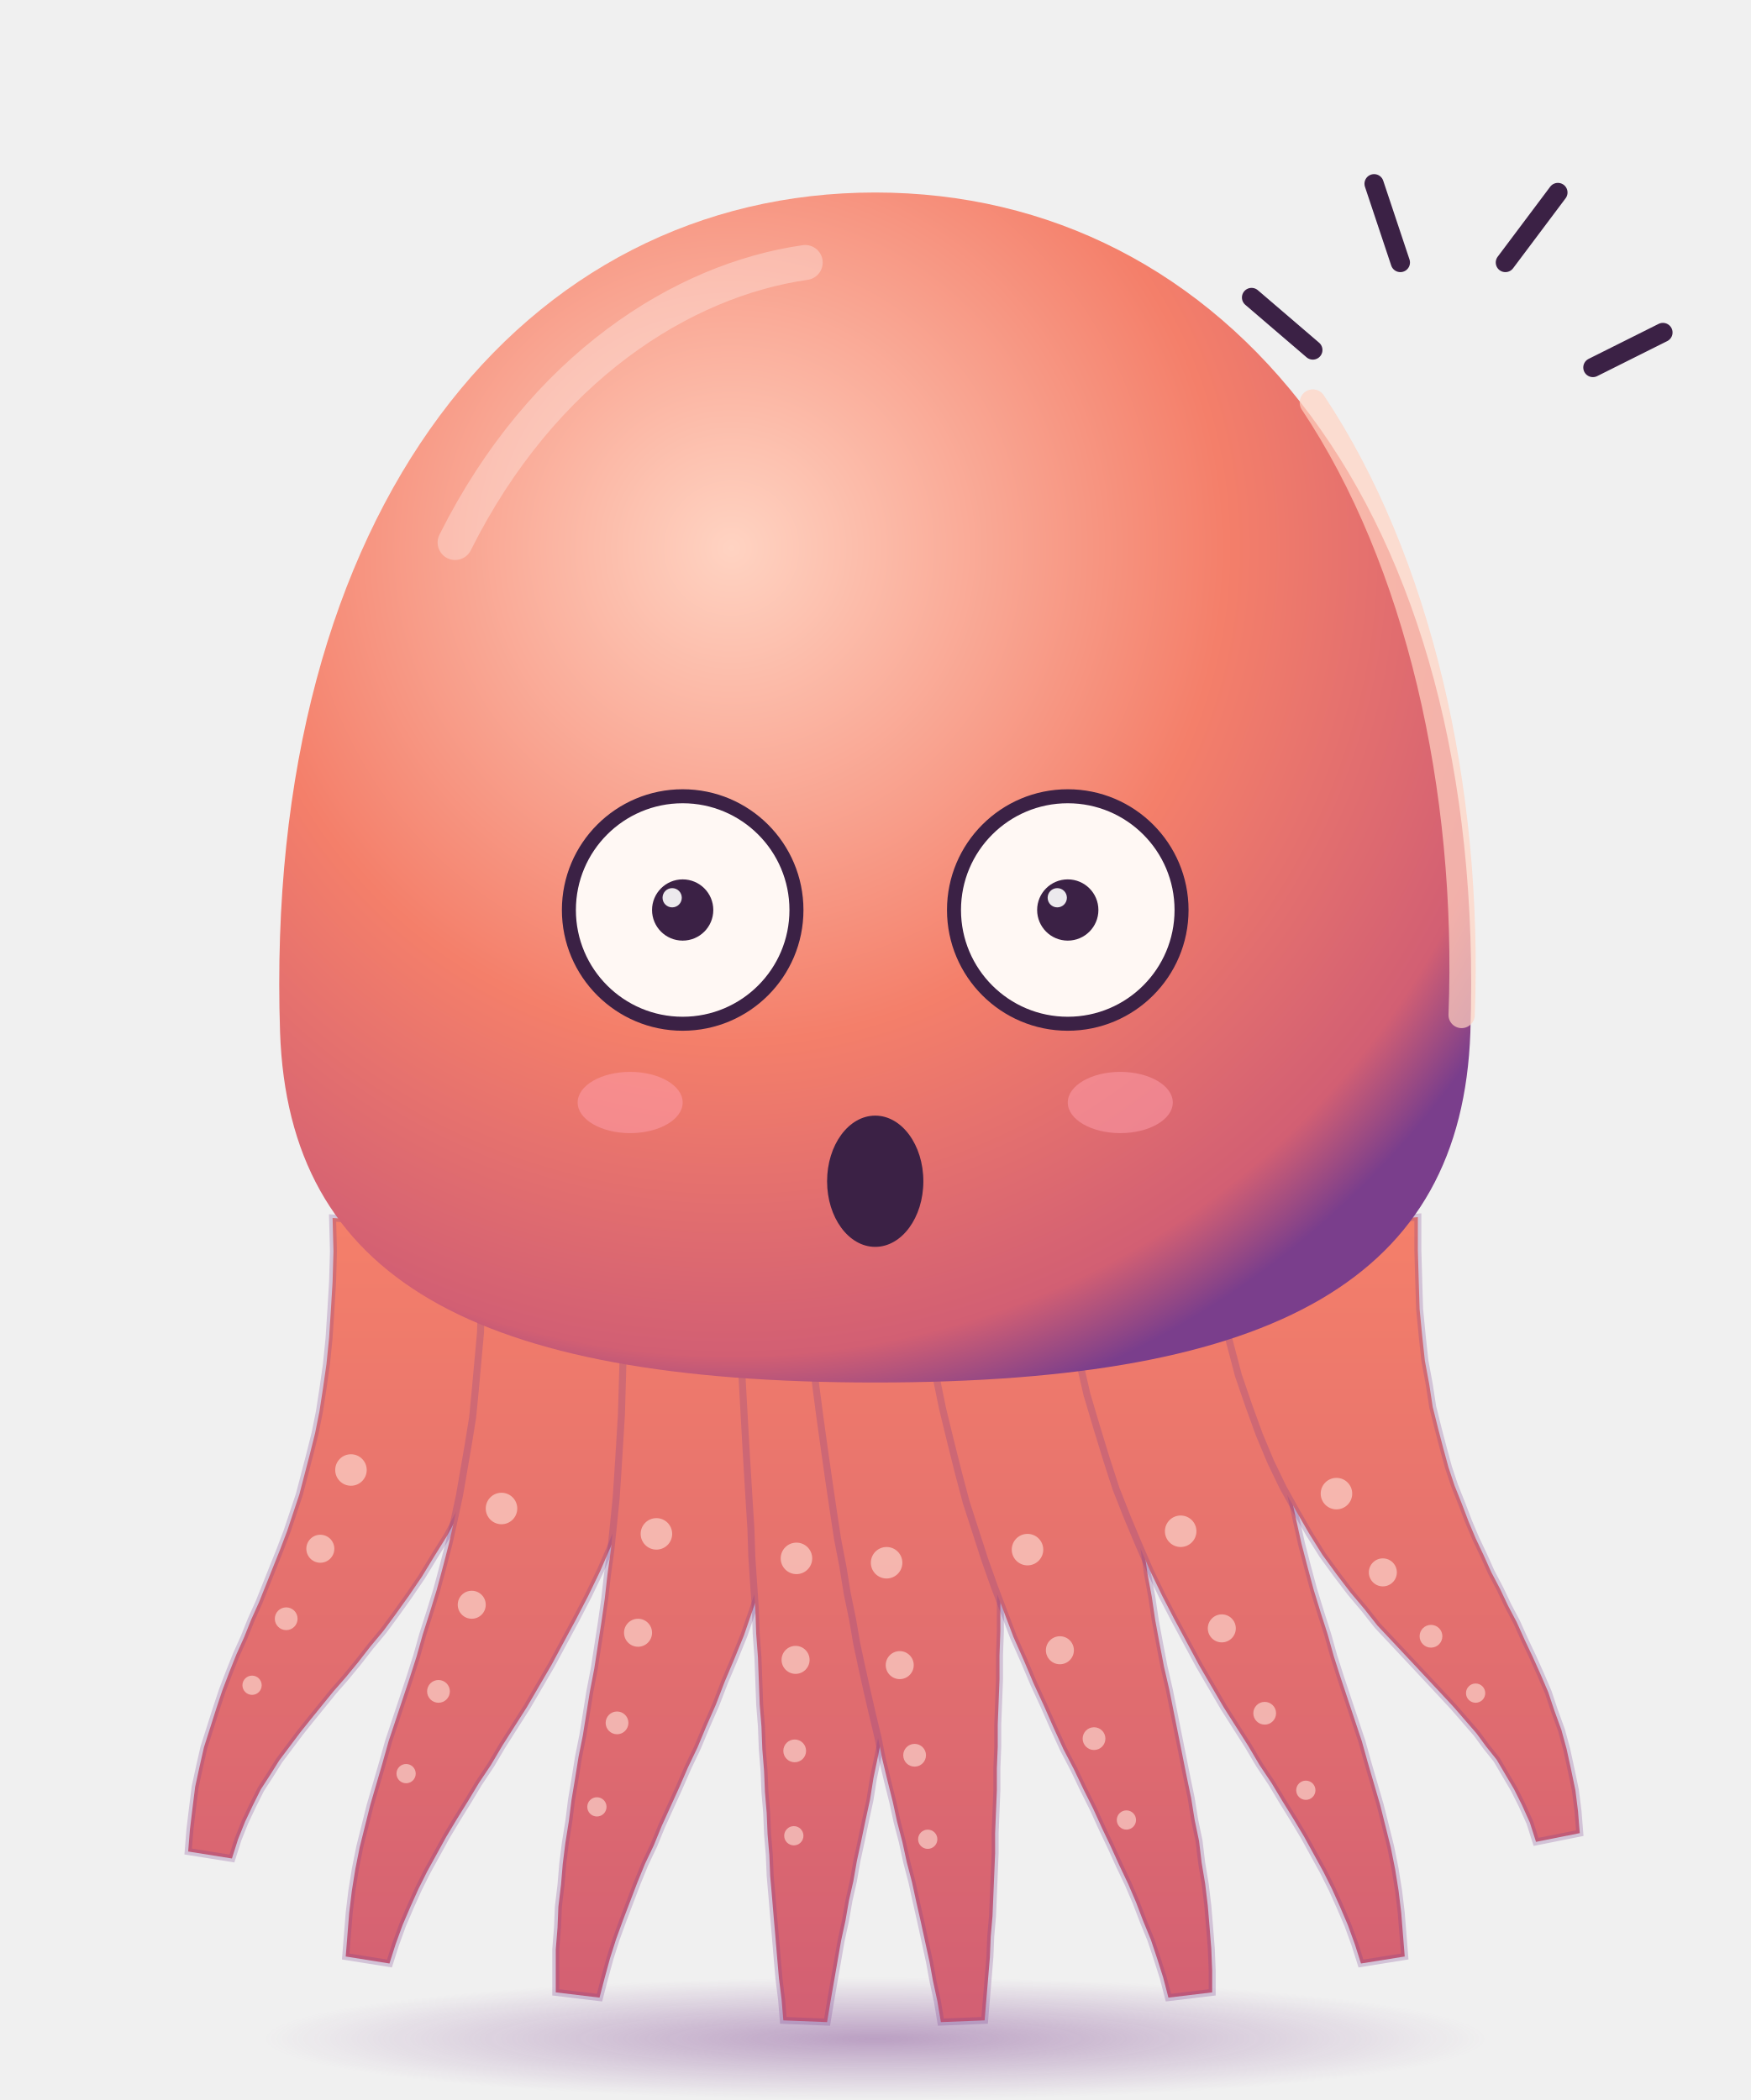
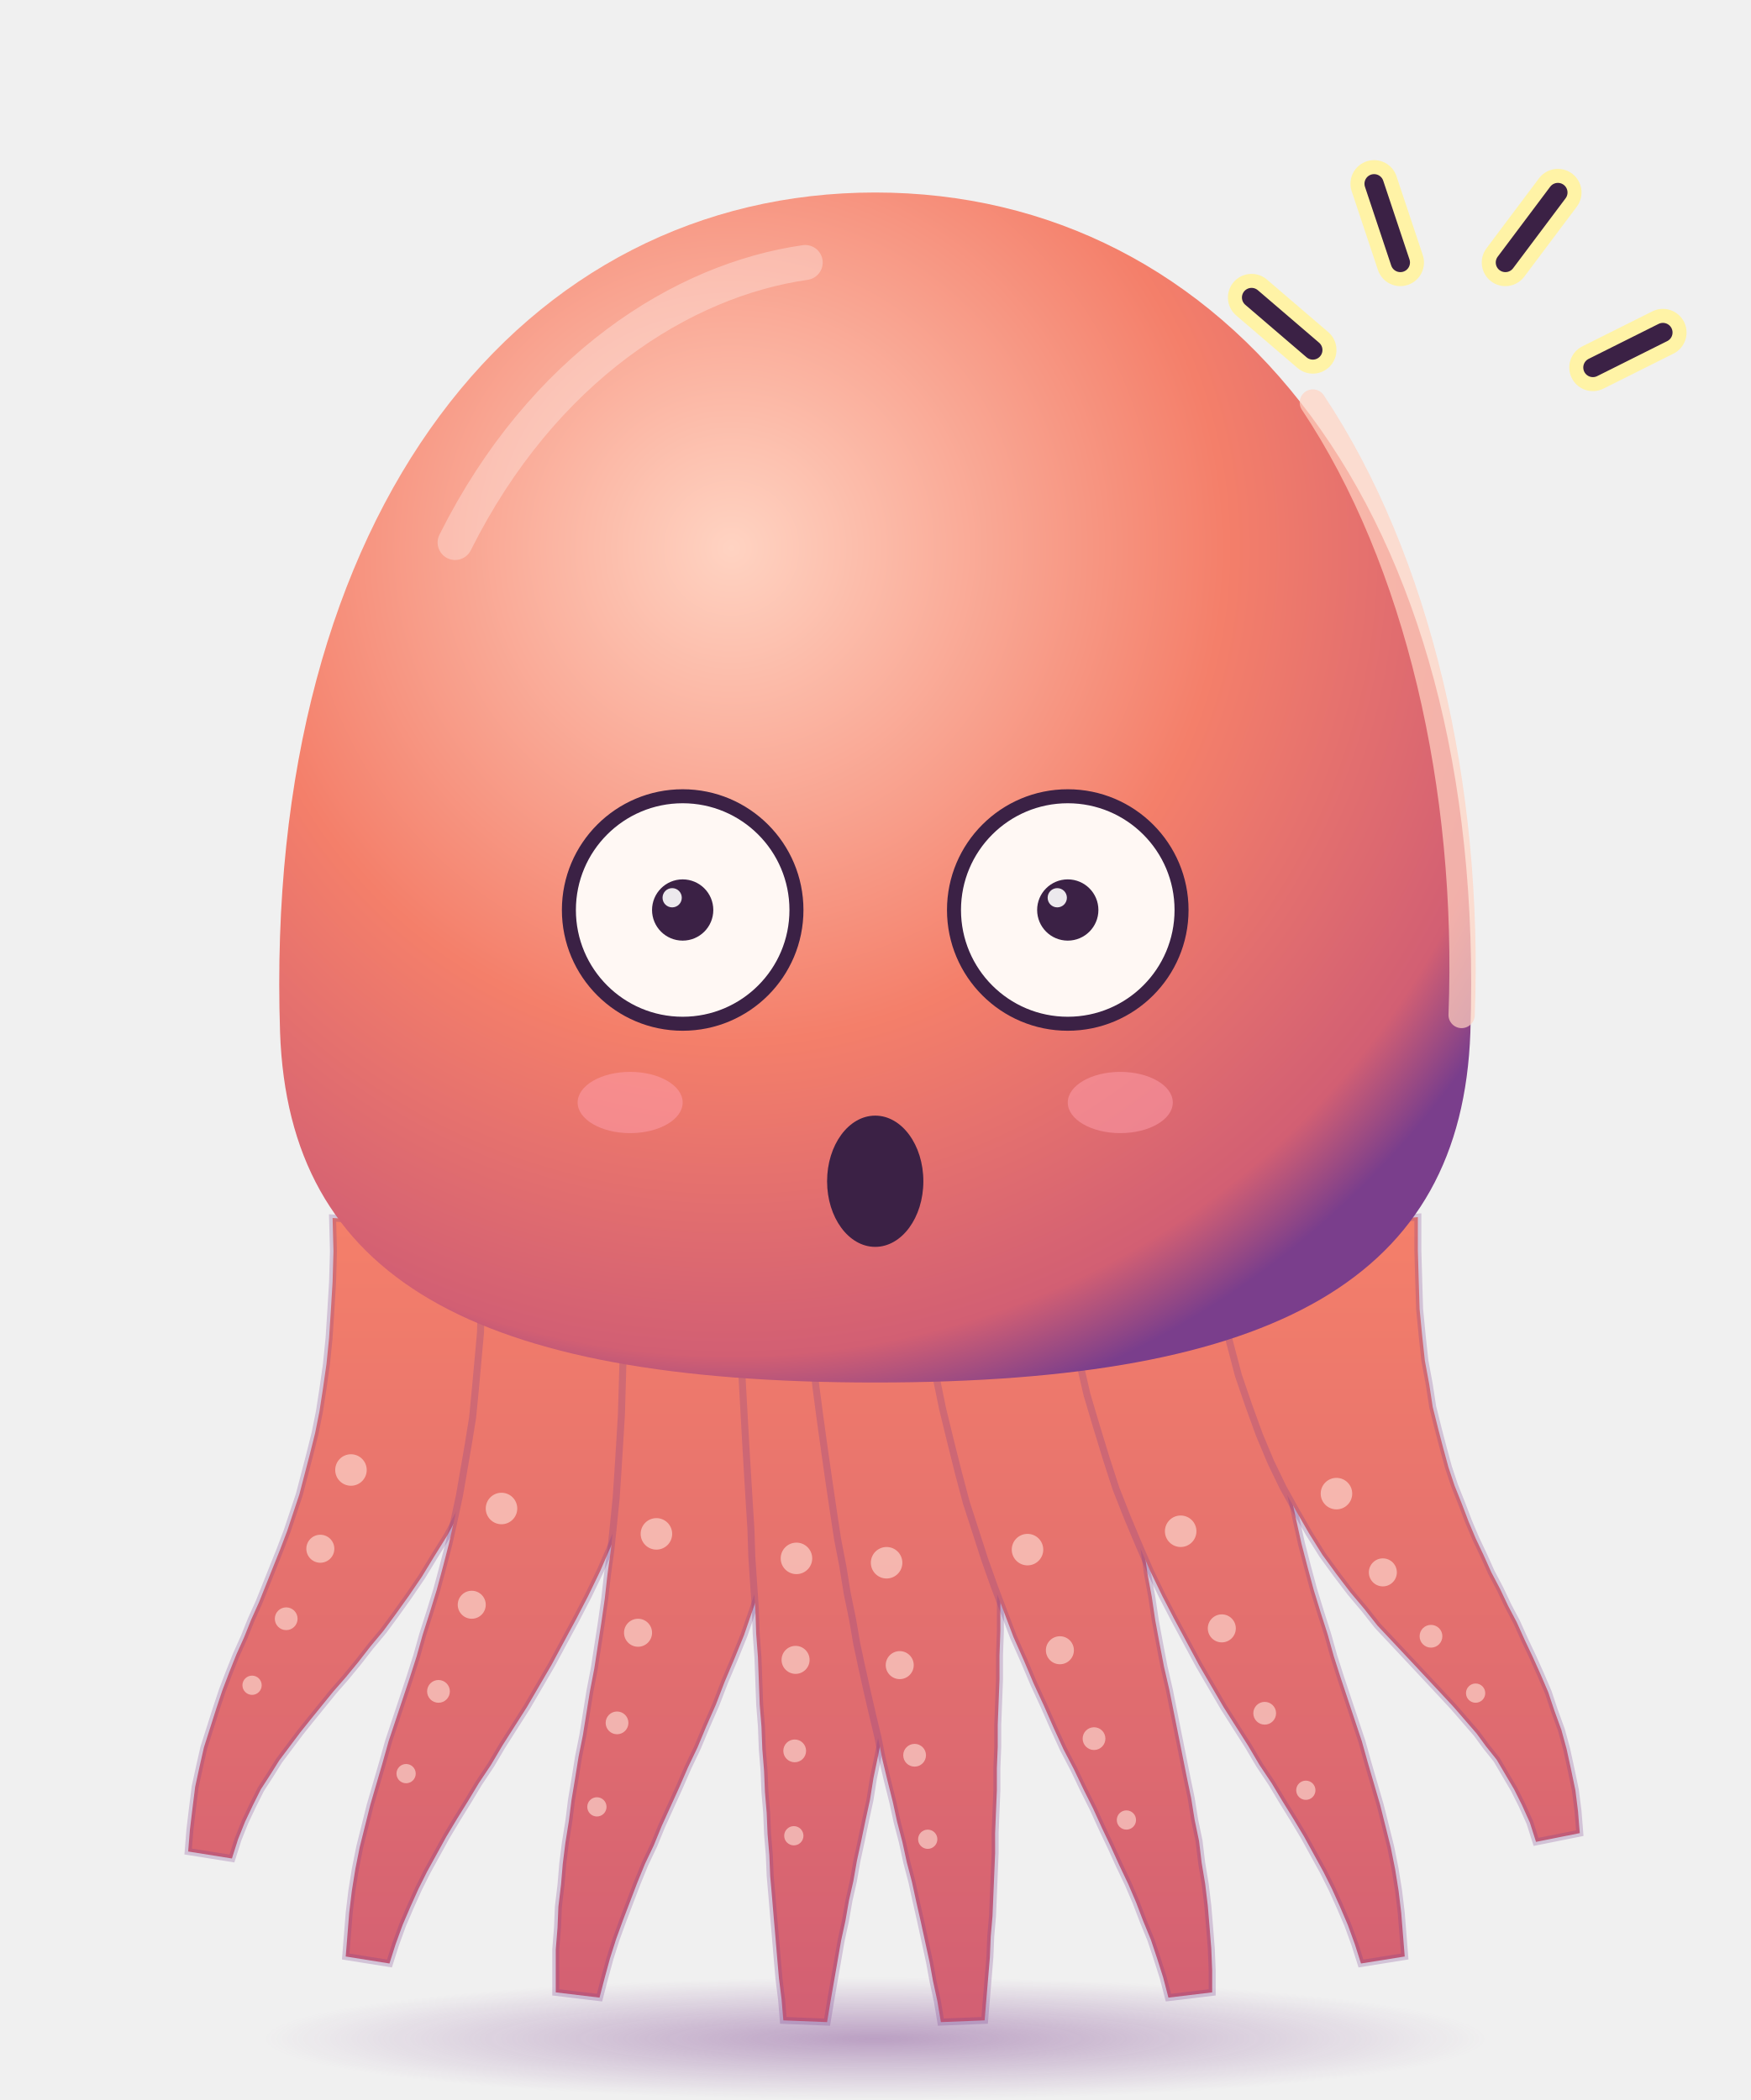
<svg xmlns="http://www.w3.org/2000/svg" viewBox="0 0 200 240" width="200" height="240">
  <defs>
    <radialGradient id="body" cx="0.38" cy="0.3" r="0.75">
      <stop offset="0" stop-color="#ffd3c2" />
      <stop offset="0.55" stop-color="#f47f6a" />
      <stop offset="0.9" stop-color="#d25f73" />
      <stop offset="1" stop-color="#7a3e8c" />
    </radialGradient>
    <linearGradient id="tent" gradientUnits="userSpaceOnUse" x1="100" y1="140" x2="100" y2="232">
      <stop offset="0" stop-color="#f47f6a" />
      <stop offset="1" stop-color="#d25f73" />
    </linearGradient>
    <radialGradient id="shadow">
      <stop offset="0" stop-color="#7a3e8c" stop-opacity=".45" />
      <stop offset="1" stop-color="#7a3e8c" stop-opacity="0" />
    </radialGradient>
  </defs>
  <ellipse cx="100" cy="233" rx="70" ry="7" fill="url(#shadow)" />
  <path d="M38.0 139.2 L38.1 143.0 L38.0 146.5 L37.8 149.8 L37.6 152.9 L37.3 155.9 L36.9 158.7 L36.5 161.3 L36.0 163.8 L35.4 166.2 L34.8 168.5 L34.2 170.8 L33.5 172.9 L32.8 175.0 L32.0 177.1 L31.2 179.1 L30.4 181.1 L29.6 183.1 L28.7 185.1 L27.9 187.1 L27.0 189.1 L26.2 191.1 L25.4 193.2 L24.7 195.3 L24.0 197.5 L23.3 199.7 L22.8 201.9 L22.3 204.2 L22.0 206.6 L21.7 209.1 L21.5 211.6 L26.5 212.4 L27.2 210.2 L28.0 208.2 L28.9 206.3 L29.8 204.5 L30.9 202.8 L31.9 201.2 L33.1 199.6 L34.3 198.0 L35.5 196.5 L36.8 194.9 L38.1 193.3 L39.5 191.7 L40.9 190.0 L42.3 188.2 L43.8 186.4 L45.2 184.5 L46.7 182.4 L48.2 180.2 L49.6 177.9 L51.1 175.5 L52.5 172.9 L53.9 170.1 L55.2 167.1 L56.4 164.0 L57.6 160.6 L58.7 157.1 L59.7 153.3 L60.5 149.4 L61.3 145.2 L62.0 140.8Z" fill="url(#tent)" stroke="#7a3e8c" stroke-opacity=".25" stroke-width=".8" />
  <circle cx="40.1" cy="168.0" r="1.8" fill="#ffe3d8" opacity=".6" />
  <circle cx="36.6" cy="177.0" r="1.6" fill="#ffe3d8" opacity=".6" />
  <circle cx="32.7" cy="185.0" r="1.3" fill="#ffe3d8" opacity=".6" />
  <circle cx="28.8" cy="192.6" r="1.1" fill="#ffe3d8" opacity=".6" />
  <path d="M55.0 141.2 L55.1 145.1 L55.0 148.7 L54.9 152.3 L54.6 155.6 L54.3 158.9 L54.0 162.0 L53.5 165.1 L53.0 168.0 L52.5 170.9 L51.9 173.7 L51.3 176.4 L50.6 179.1 L49.9 181.7 L49.1 184.3 L48.3 186.8 L47.6 189.3 L46.8 191.8 L46.0 194.2 L45.2 196.6 L44.4 199.0 L43.7 201.5 L43.0 203.9 L42.3 206.3 L41.7 208.7 L41.1 211.1 L40.6 213.6 L40.2 216.1 L39.9 218.6 L39.7 221.1 L39.5 223.6 L44.5 224.4 L45.2 222.2 L46.0 220.0 L46.9 217.9 L47.8 215.9 L48.8 213.9 L49.9 211.9 L51.0 209.9 L52.2 207.9 L53.5 205.8 L54.7 203.8 L56.1 201.7 L57.4 199.5 L58.8 197.3 L60.2 195.1 L61.6 192.7 L63.0 190.3 L64.4 187.7 L65.8 185.1 L67.2 182.4 L68.6 179.5 L69.9 176.5 L71.2 173.4 L72.5 170.1 L73.6 166.7 L74.7 163.1 L75.8 159.4 L76.7 155.5 L77.6 151.4 L78.3 147.1 L79.0 142.8Z" fill="url(#tent)" stroke="#7a3e8c" stroke-opacity=".25" stroke-width=".8" />
  <circle cx="57.3" cy="172.4" r="1.8" fill="#ffe3d8" opacity=".6" />
  <circle cx="53.9" cy="183.4" r="1.6" fill="#ffe3d8" opacity=".6" />
  <circle cx="50.1" cy="193.3" r="1.3" fill="#ffe3d8" opacity=".6" />
  <circle cx="46.4" cy="202.7" r="1.1" fill="#ffe3d8" opacity=".6" />
  <path d="M71.0 143.5 L71.1 147.4 L71.2 151.2 L71.2 154.8 L71.1 158.3 L71.0 161.7 L70.8 165.0 L70.6 168.2 L70.4 171.2 L70.1 174.2 L69.8 177.1 L69.4 180.0 L69.1 182.7 L68.7 185.5 L68.3 188.1 L67.9 190.7 L67.4 193.3 L67.0 195.8 L66.6 198.3 L66.1 200.8 L65.7 203.3 L65.3 205.7 L65.0 208.1 L64.6 210.6 L64.3 213.0 L64.1 215.4 L63.8 217.9 L63.7 220.3 L63.5 222.8 L63.5 225.2 L63.5 227.7 L68.5 228.3 L69.1 226.0 L69.7 223.8 L70.4 221.6 L71.2 219.4 L72.0 217.3 L72.8 215.2 L73.7 213.0 L74.7 210.9 L75.6 208.7 L76.6 206.5 L77.6 204.3 L78.6 202.0 L79.7 199.7 L80.7 197.3 L81.8 194.8 L82.8 192.2 L83.9 189.6 L85.0 186.9 L86.0 184.0 L87.0 181.1 L88.0 178.0 L89.0 174.9 L89.9 171.6 L90.8 168.1 L91.6 164.6 L92.4 160.9 L93.2 157.0 L93.9 153.0 L94.5 148.8 L95.0 144.5Z" fill="url(#tent)" stroke="#7a3e8c" stroke-opacity=".25" stroke-width=".8" />
  <circle cx="75.0" cy="175.3" r="1.8" fill="#ffe3d8" opacity=".6" />
  <circle cx="72.9" cy="186.6" r="1.6" fill="#ffe3d8" opacity=".6" />
  <circle cx="70.5" cy="196.9" r="1.3" fill="#ffe3d8" opacity=".6" />
  <circle cx="68.2" cy="206.5" r="1.1" fill="#ffe3d8" opacity=".6" />
  <path d="M84.0 145.9 L84.3 150.0 L84.5 153.9 L84.8 157.7 L85.0 161.3 L85.2 164.9 L85.4 168.3 L85.6 171.6 L85.8 174.8 L85.9 177.9 L86.1 180.9 L86.3 183.8 L86.4 186.7 L86.6 189.4 L86.7 192.1 L86.8 194.8 L87.0 197.3 L87.1 199.9 L87.3 202.4 L87.4 204.8 L87.6 207.2 L87.7 209.6 L87.9 212.0 L88.0 214.4 L88.2 216.7 L88.4 219.1 L88.6 221.4 L88.8 223.8 L89.0 226.1 L89.3 228.5 L89.5 230.9 L94.5 231.1 L94.9 228.7 L95.3 226.4 L95.7 224.1 L96.1 221.8 L96.6 219.5 L97.0 217.2 L97.5 215.0 L97.9 212.7 L98.4 210.4 L98.9 208.0 L99.4 205.7 L99.8 203.2 L100.3 200.8 L100.8 198.3 L101.3 195.7 L101.8 193.1 L102.3 190.4 L102.8 187.6 L103.3 184.8 L103.7 181.8 L104.2 178.8 L104.7 175.7 L105.1 172.4 L105.6 169.0 L106.0 165.5 L106.4 161.9 L106.9 158.2 L107.3 154.3 L107.6 150.3 L108.0 146.1Z" fill="url(#tent)" stroke="#7a3e8c" stroke-opacity=".25" stroke-width=".8" />
  <circle cx="91.0" cy="178.1" r="1.8" fill="#ffe3d8" opacity=".6" />
  <circle cx="90.9" cy="189.7" r="1.6" fill="#ffe3d8" opacity=".6" />
  <circle cx="90.8" cy="200.1" r="1.3" fill="#ffe3d8" opacity=".6" />
  <circle cx="90.7" cy="209.8" r="1.1" fill="#ffe3d8" opacity=".6" />
  <path d="M92.0 146.2 L92.4 150.4 L92.8 154.4 L93.2 158.3 L93.7 162.1 L94.2 165.7 L94.7 169.2 L95.2 172.6 L95.7 175.9 L96.3 179.0 L96.8 182.1 L97.4 185.0 L97.9 187.9 L98.5 190.7 L99.1 193.4 L99.7 196.0 L100.3 198.5 L100.8 201.0 L101.4 203.5 L102.0 205.9 L102.5 208.2 L103.1 210.5 L103.6 212.8 L104.2 215.1 L104.7 217.4 L105.2 219.6 L105.7 221.9 L106.2 224.2 L106.6 226.4 L107.1 228.7 L107.5 231.1 L112.5 230.9 L112.7 228.5 L112.9 226.1 L113.1 223.7 L113.2 221.3 L113.4 219.0 L113.5 216.6 L113.6 214.2 L113.7 211.8 L113.7 209.5 L113.8 207.0 L113.9 204.6 L113.9 202.1 L114.0 199.6 L114.0 197.1 L114.1 194.5 L114.2 191.9 L114.2 189.2 L114.3 186.4 L114.3 183.6 L114.4 180.7 L114.5 177.7 L114.6 174.6 L114.7 171.4 L114.9 168.1 L115.0 164.7 L115.2 161.2 L115.3 157.6 L115.5 153.8 L115.8 149.9 L116.0 145.8Z" fill="url(#tent)" stroke="#7a3e8c" stroke-opacity=".25" stroke-width=".8" />
  <circle cx="101.3" cy="178.6" r="1.8" fill="#ffe3d8" opacity=".6" />
  <circle cx="102.8" cy="190.3" r="1.6" fill="#ffe3d8" opacity=".6" />
  <circle cx="104.5" cy="200.6" r="1.3" fill="#ffe3d8" opacity=".6" />
  <circle cx="106.0" cy="210.2" r="1.1" fill="#ffe3d8" opacity=".6" />
  <path d="M105.0 144.6 L105.6 148.9 L106.2 153.1 L106.9 157.1 L107.7 161.0 L108.6 164.7 L109.5 168.3 L110.4 171.7 L111.5 175.1 L112.5 178.2 L113.6 181.3 L114.7 184.2 L115.8 187.1 L117.0 189.8 L118.1 192.4 L119.3 195.0 L120.4 197.5 L121.5 199.9 L122.7 202.2 L123.8 204.5 L124.9 206.7 L125.9 208.9 L126.9 211.0 L127.9 213.2 L128.9 215.3 L129.8 217.4 L130.6 219.5 L131.5 221.7 L132.2 223.8 L132.9 226.0 L133.5 228.3 L138.5 227.7 L138.5 225.2 L138.4 222.7 L138.2 220.2 L138.0 217.8 L137.7 215.3 L137.3 212.9 L137.0 210.4 L136.5 208.0 L136.1 205.5 L135.6 203.1 L135.1 200.6 L134.6 198.1 L134.1 195.6 L133.6 193.1 L133.0 190.5 L132.5 187.9 L132.0 185.2 L131.6 182.5 L131.1 179.8 L130.7 176.9 L130.3 174.0 L130.0 171.0 L129.6 168.0 L129.4 164.8 L129.2 161.6 L129.0 158.2 L128.9 154.7 L128.9 151.1 L128.9 147.3 L129.0 143.4Z" fill="url(#tent)" stroke="#7a3e8c" stroke-opacity=".25" stroke-width=".8" />
  <circle cx="117.4" cy="177.1" r="1.8" fill="#ffe3d8" opacity=".6" />
  <circle cx="121.1" cy="188.6" r="1.6" fill="#ffe3d8" opacity=".6" />
  <circle cx="125.0" cy="198.7" r="1.3" fill="#ffe3d8" opacity=".6" />
  <circle cx="128.7" cy="208.0" r="1.1" fill="#ffe3d8" opacity=".6" />
  <path d="M121.0 142.8 L121.7 147.1 L122.4 151.4 L123.3 155.5 L124.2 159.4 L125.3 163.1 L126.4 166.7 L127.5 170.1 L128.8 173.4 L130.1 176.5 L131.4 179.5 L132.8 182.4 L134.2 185.1 L135.6 187.7 L137.0 190.3 L138.4 192.7 L139.8 195.1 L141.2 197.3 L142.6 199.5 L143.9 201.7 L145.3 203.8 L146.5 205.8 L147.8 207.9 L149.0 209.9 L150.1 211.9 L151.2 213.9 L152.2 215.9 L153.1 217.9 L154.0 220.0 L154.8 222.2 L155.5 224.4 L160.5 223.6 L160.3 221.1 L160.1 218.6 L159.8 216.1 L159.4 213.6 L158.9 211.1 L158.3 208.7 L157.7 206.3 L157.0 203.9 L156.3 201.5 L155.6 199.0 L154.8 196.6 L154.0 194.2 L153.2 191.8 L152.4 189.3 L151.7 186.8 L150.9 184.3 L150.1 181.7 L149.4 179.1 L148.7 176.4 L148.1 173.7 L147.5 170.9 L147.0 168.0 L146.5 165.1 L146.0 162.0 L145.7 158.9 L145.4 155.6 L145.1 152.3 L145.0 148.7 L144.9 145.1 L145.0 141.2Z" fill="url(#tent)" stroke="#7a3e8c" stroke-opacity=".25" stroke-width=".8" />
  <circle cx="134.9" cy="175.0" r="1.8" fill="#ffe3d8" opacity=".6" />
  <circle cx="139.6" cy="186.1" r="1.6" fill="#ffe3d8" opacity=".6" />
  <circle cx="144.5" cy="195.8" r="1.3" fill="#ffe3d8" opacity=".6" />
  <circle cx="149.2" cy="204.6" r="1.1" fill="#ffe3d8" opacity=".6" />
  <path d="M138.0 140.9 L138.7 145.2 L139.5 149.4 L140.5 153.4 L141.5 157.2 L142.7 160.7 L143.9 164.0 L145.2 167.1 L146.6 170.0 L148.1 172.7 L149.6 175.3 L151.1 177.7 L152.7 179.9 L154.3 182.0 L155.9 183.9 L157.4 185.8 L159.0 187.5 L160.5 189.1 L162.0 190.7 L163.4 192.2 L164.8 193.7 L166.1 195.1 L167.4 196.6 L168.7 198.1 L169.8 199.6 L171.0 201.1 L172.0 202.8 L173.0 204.5 L173.9 206.3 L174.8 208.3 L175.5 210.5 L180.5 209.5 L180.3 207.0 L180.0 204.6 L179.5 202.2 L179.0 199.9 L178.4 197.7 L177.6 195.5 L176.9 193.4 L176.0 191.3 L175.1 189.3 L174.2 187.4 L173.3 185.4 L172.3 183.5 L171.4 181.6 L170.4 179.7 L169.5 177.7 L168.6 175.8 L167.8 173.9 L167.0 171.8 L166.2 169.8 L165.5 167.7 L164.9 165.5 L164.3 163.2 L163.7 160.8 L163.3 158.2 L162.8 155.5 L162.5 152.7 L162.2 149.6 L162.1 146.4 L162.0 142.9 L162.0 139.1Z" fill="url(#tent)" stroke="#7a3e8c" stroke-opacity=".25" stroke-width=".8" />
  <circle cx="152.7" cy="170.7" r="1.8" fill="#ffe3d8" opacity=".6" />
  <circle cx="158.0" cy="179.7" r="1.6" fill="#ffe3d8" opacity=".6" />
  <circle cx="163.5" cy="187.0" r="1.3" fill="#ffe3d8" opacity=".6" />
  <circle cx="168.6" cy="193.5" r="1.1" fill="#ffe3d8" opacity=".6" />
  <g transform="translate(0 0)">
    <path d="M32 118 C30 58 60 22 100 22 C140 22 170 58 168 118 C167 146 146 158 100 158 C54 158 33 146 32 118Z" fill="url(#body)" />
    <path d="M150 46 C162 64 168 90 167 116" fill="none" stroke="#ffd3c2" stroke-width="3" stroke-linecap="round" opacity=".7" />
    <path d="M52 62 C62 42 78 32 92 30" fill="none" stroke="#ffffff" stroke-width="4" stroke-linecap="round" opacity=".3" />
    <ellipse cx="72" cy="126" rx="6" ry="3.5" fill="#ff9fae" opacity=".5" />
    <ellipse cx="128" cy="126" rx="6" ry="3.5" fill="#ff9fae" opacity=".5" />
    <circle cx="78" cy="104" r="13" fill="#fff8f4" stroke="#3b2145" stroke-width="1.6" />
    <circle cx="78" cy="104" r="3.5" fill="#3b2145" />
    <circle cx="76.8" cy="102.6" r="1.1" fill="#ffffff" opacity=".9" />
    <circle cx="122" cy="104" r="13" fill="#fff8f4" stroke="#3b2145" stroke-width="1.6" />
    <circle cx="122" cy="104" r="3.5" fill="#3b2145" />
    <circle cx="120.8" cy="102.6" r="1.1" fill="#ffffff" opacity=".9" />
    <ellipse cx="100" cy="135" rx="5.5" ry="7.5" fill="#3b2145" />
  </g>
+   <path d="M150 40 L143 34 M160 30 L157 21 M172 30 L178 22 M182 42 L190 38" fill="none" stroke="#fff3a6" stroke-width="5.4" stroke-linecap="round" />
  <path d="M150 40 L143 34 M160 30 L157 21 M172 30 L178 22 M182 42 L190 38" fill="none" stroke="#3b2145" stroke-width="2.2" stroke-linecap="round" />
</svg>
